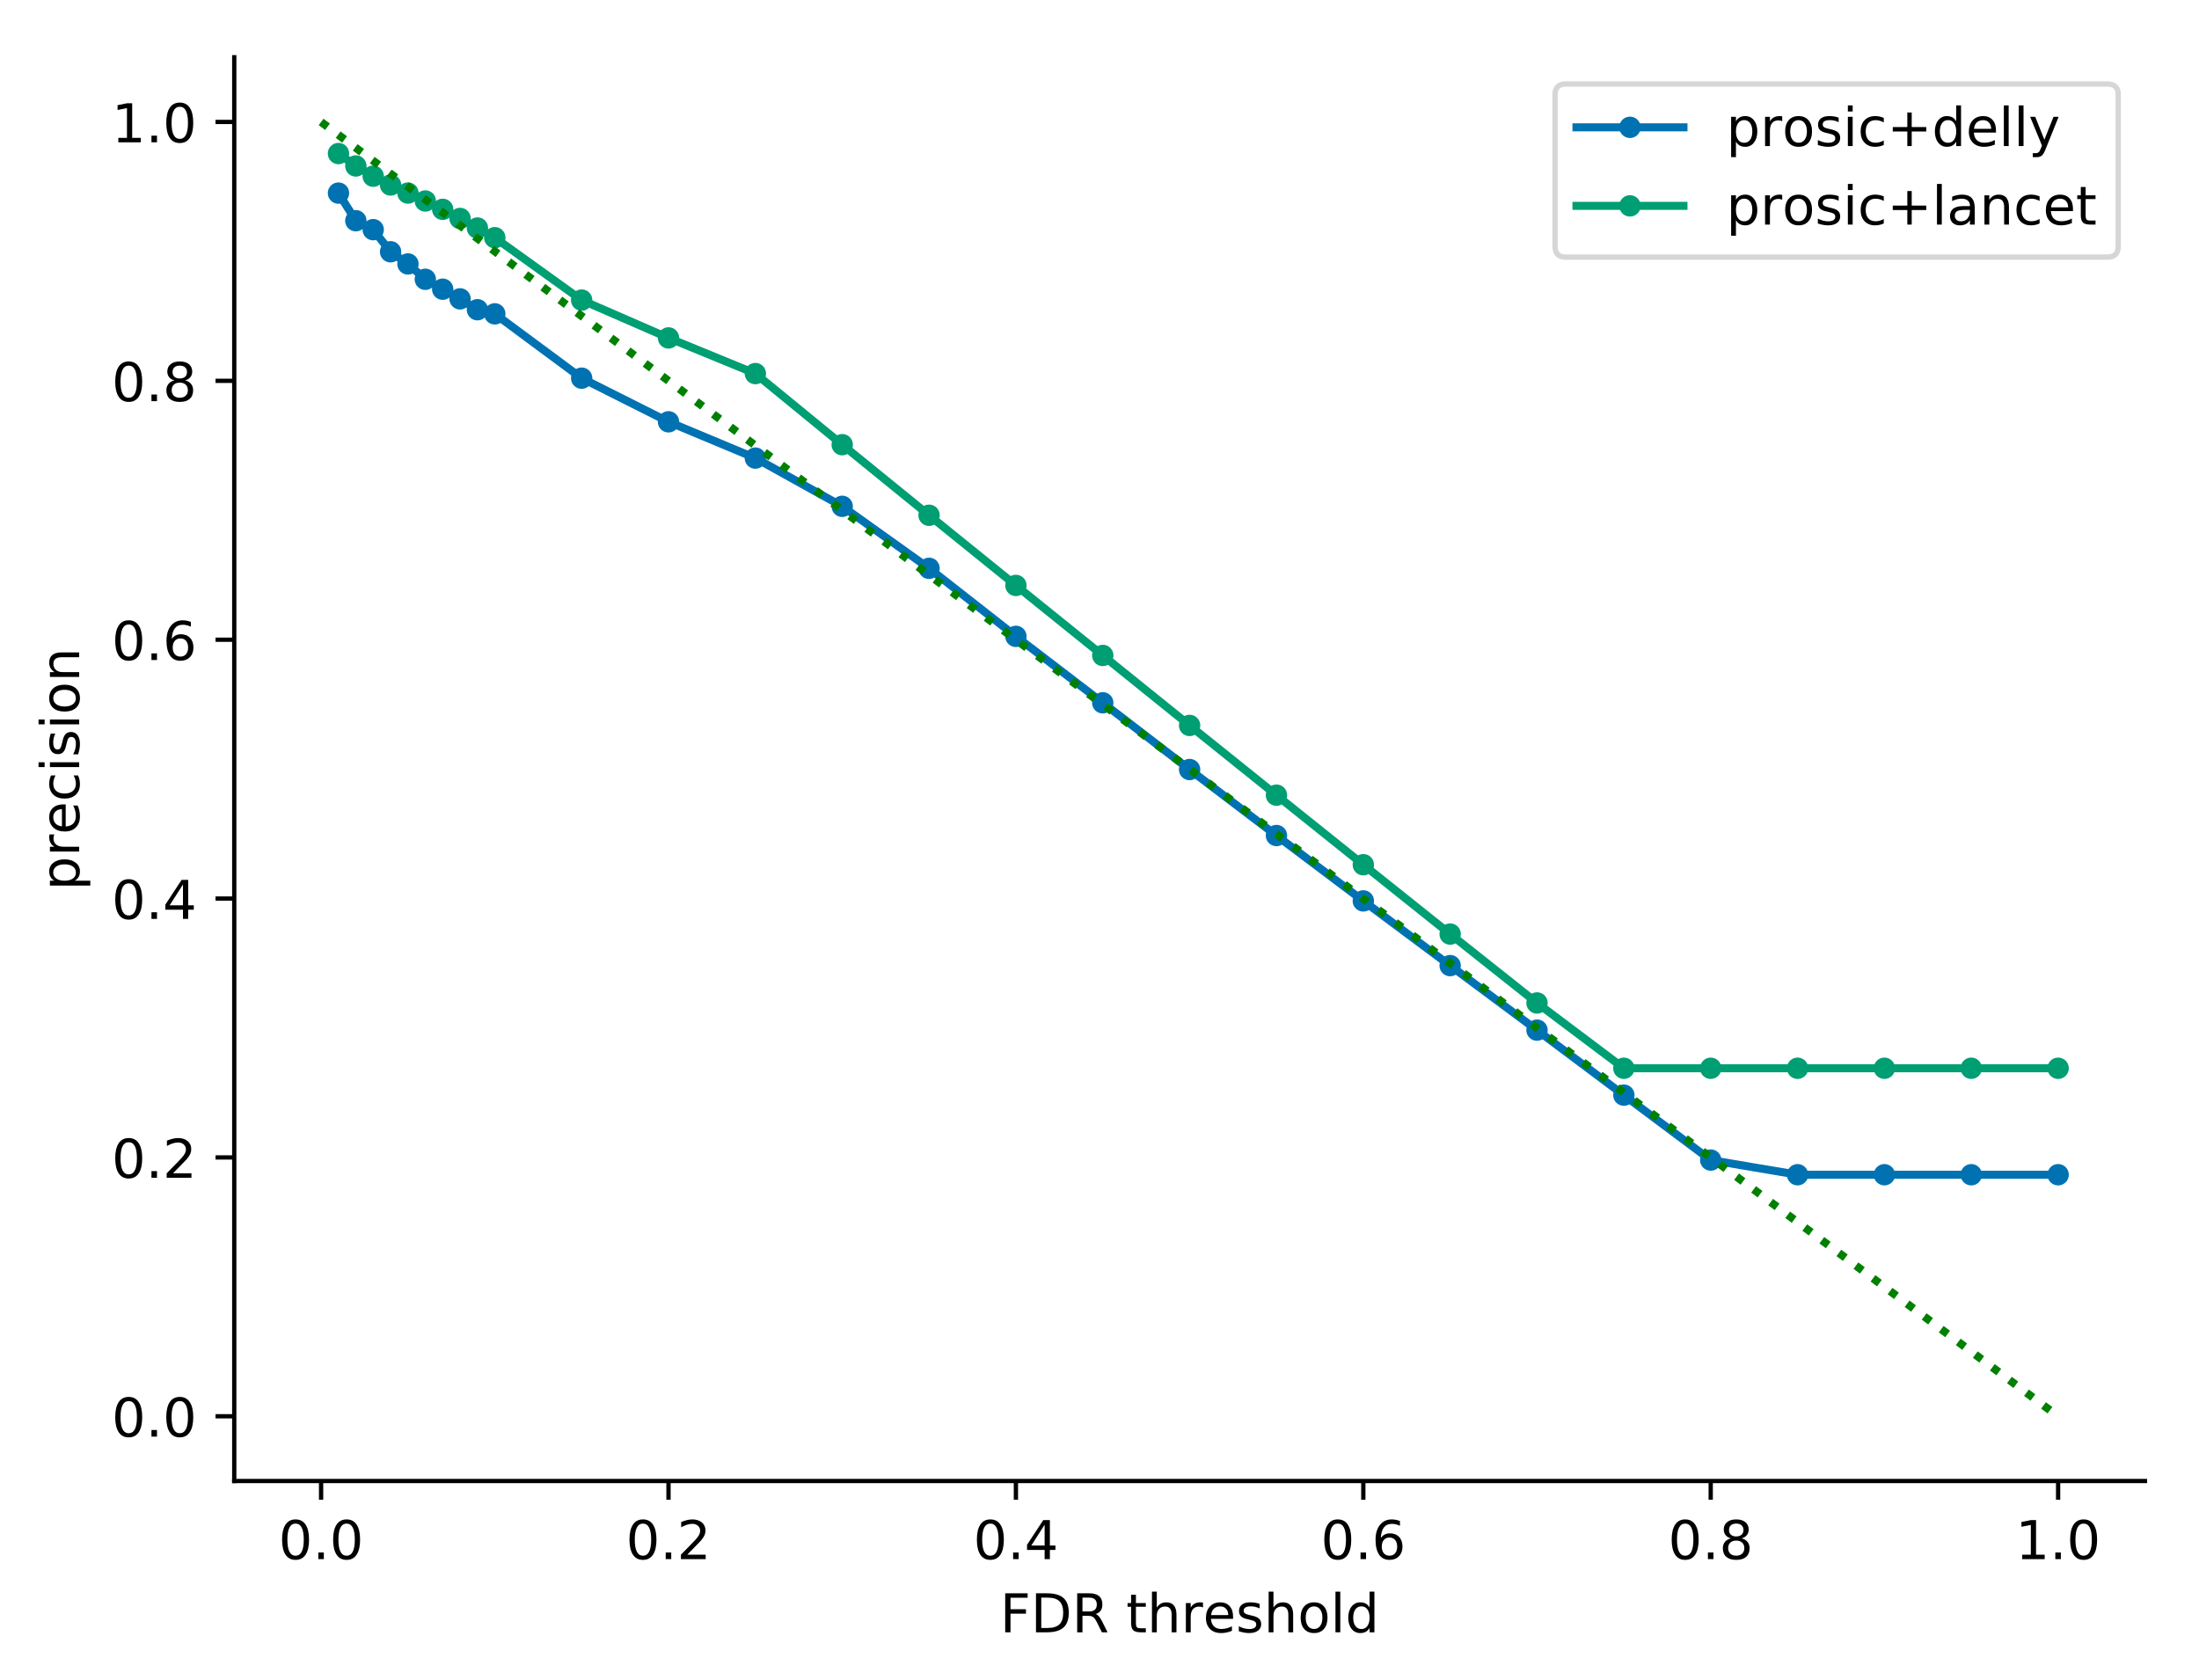
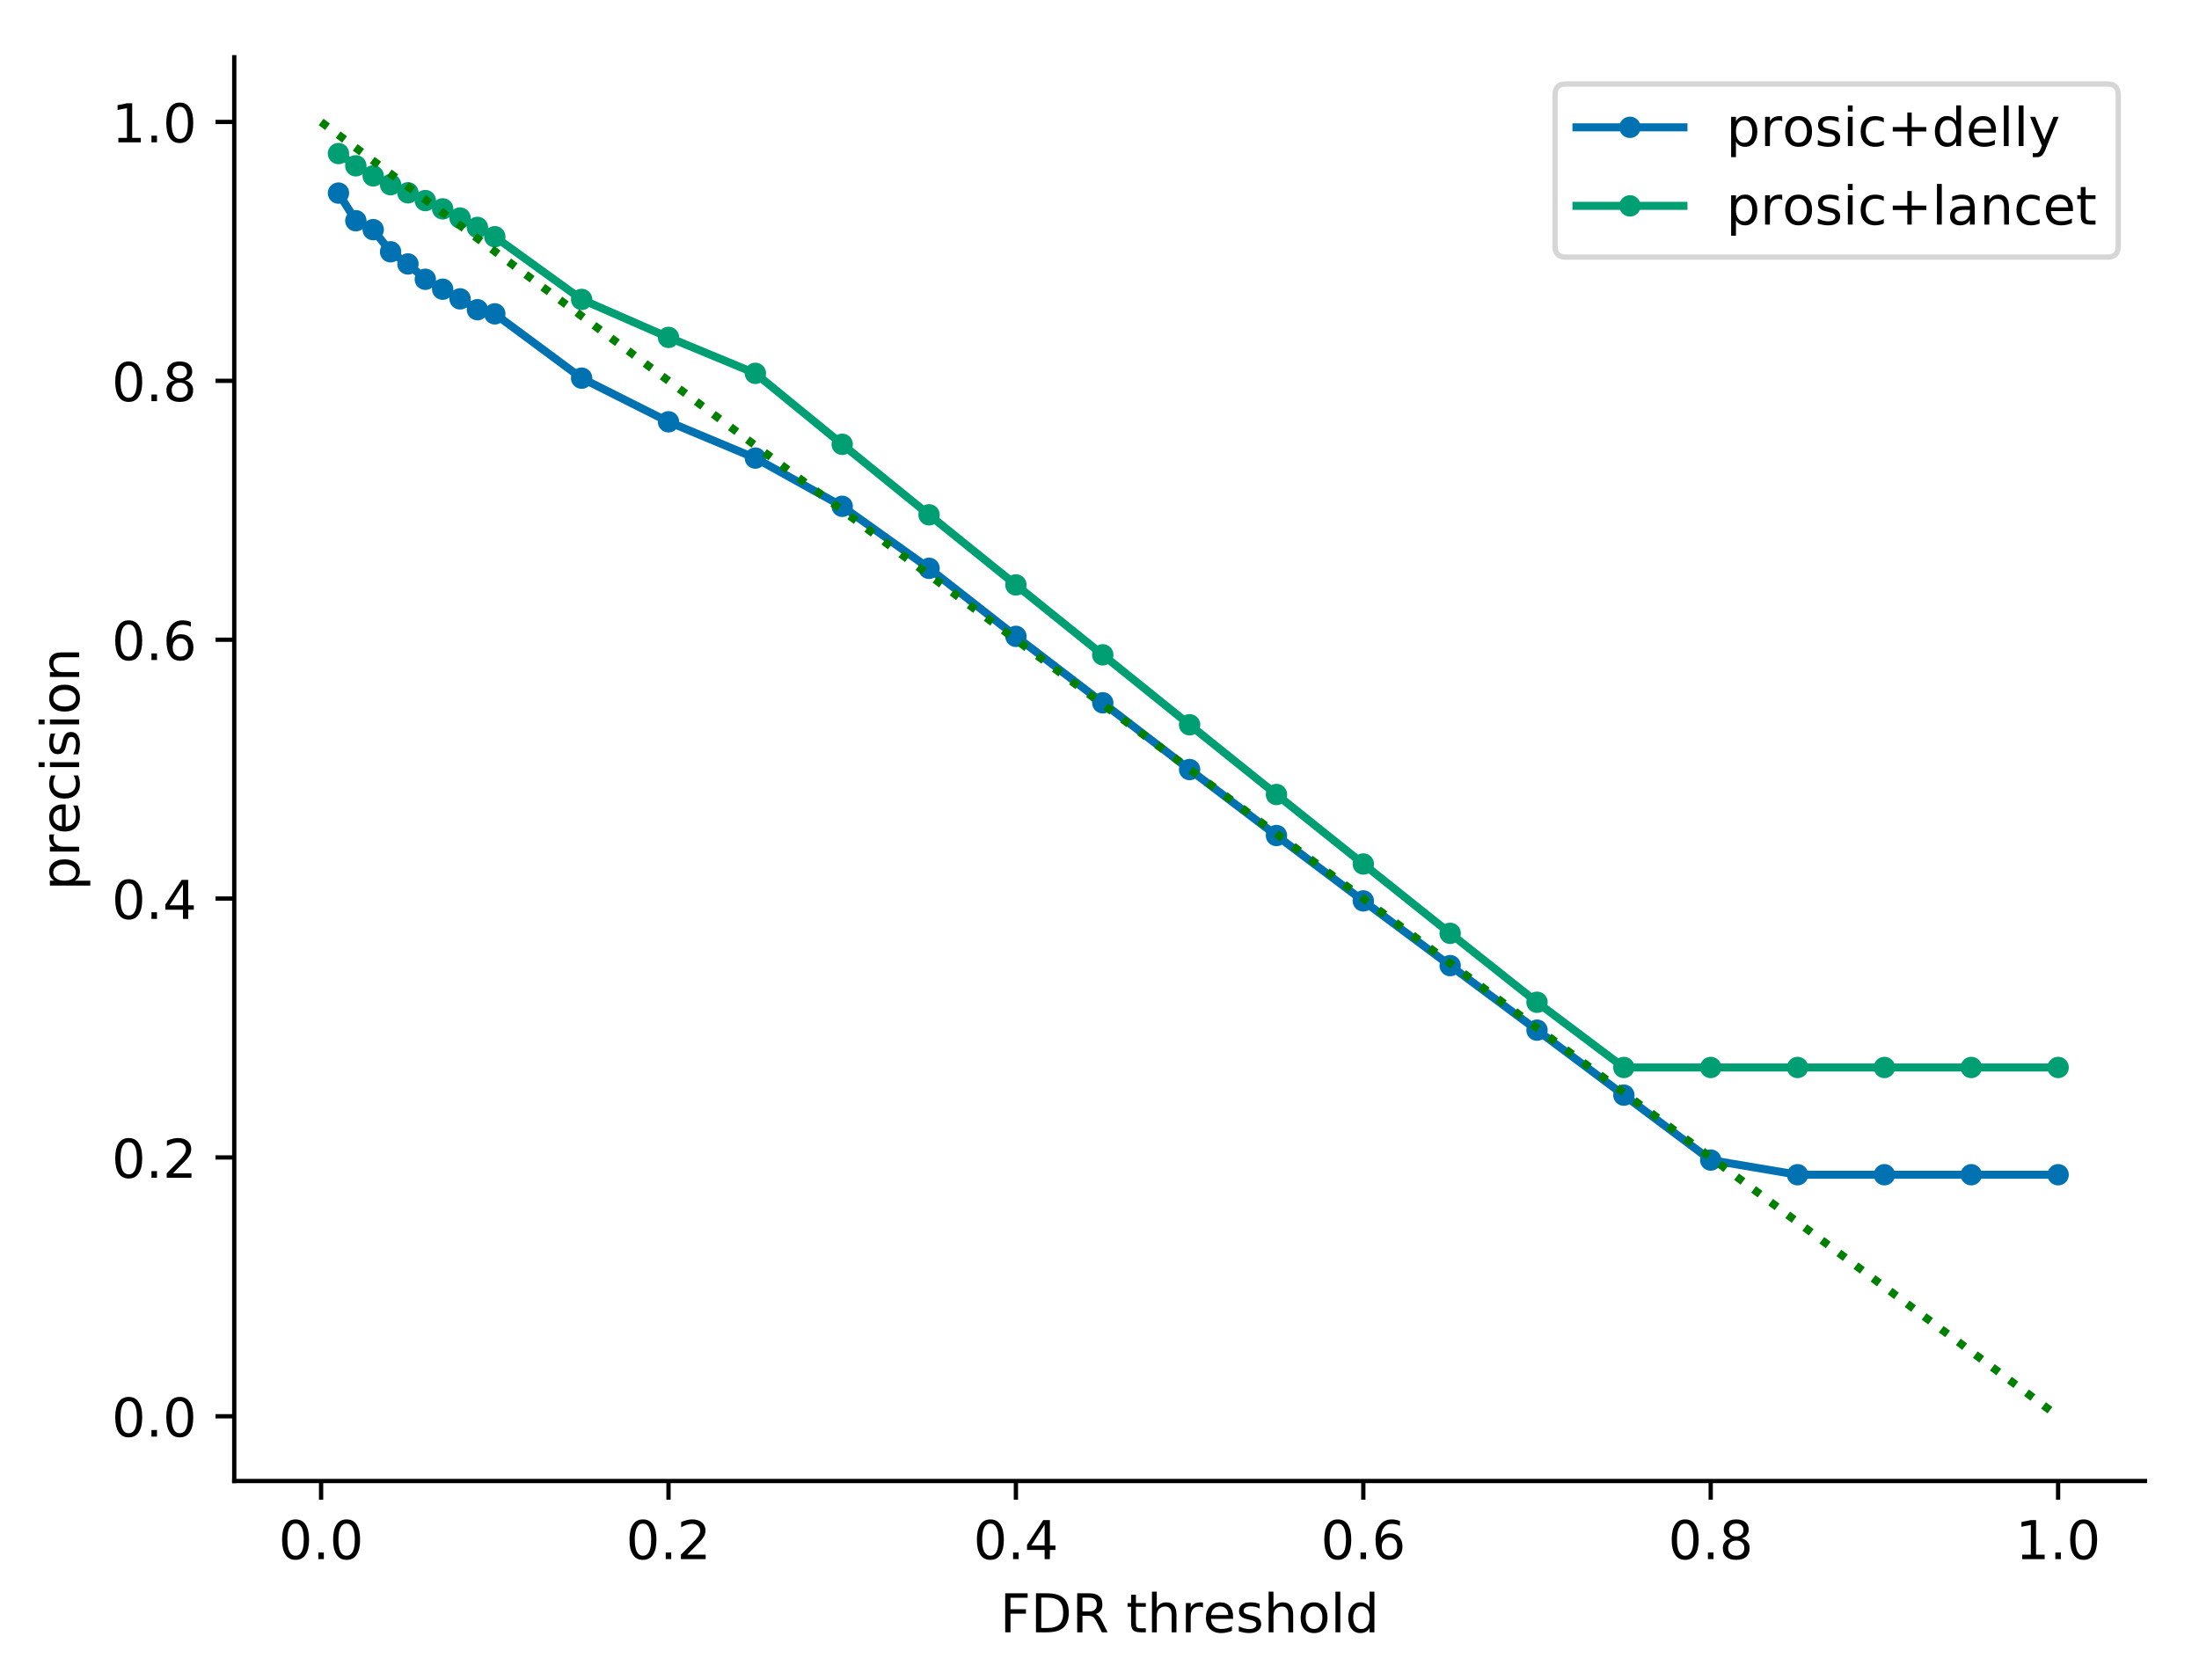
<svg xmlns="http://www.w3.org/2000/svg" xmlns:xlink="http://www.w3.org/1999/xlink" height="314pt" version="1.1" viewBox="0 0 411 314" width="411pt">
  <defs>
    <style type="text/css">
*{stroke-linecap:butt;stroke-linejoin:round;}
  </style>
  </defs>
  <g id="figure_1">
    <g id="patch_1">
      <path d="M 0 314.368  L 411.601 314.368  L 411.601 0  L 0 0  z " style="fill:#ffffff;" />
    </g>
    <g id="axes_1">
      <g id="patch_2">
        <path d="M 43.781 276.812  L 400.901 276.812  L 400.901 10.7  L 43.781 10.7  z " style="fill:#ffffff;" />
      </g>
      <g id="matplotlib.axis_1">
        <g id="xtick_1">
          <g id="line2d_1">
            <defs>
-               <path d="M 0 0  L 0 3.5  " id="m15ee661f2f" style="stroke:#000000;stroke-width:0.8;" />
-             </defs>
-             <g>
-               <use style="stroke:#000000;stroke-width:0.8;" x="60.014" xlink:href="#m15ee661f2f" y="276.812" />
+               <path d="M 0 0  L 0 3.5  " id="m7f281283ee" style="stroke:#000000;stroke-width:0.8;" />
+             </defs>
+             <g>
+               <use style="stroke:#000000;stroke-width:0.8;" x="60.014" xlink:href="#m7f281283ee" y="276.812" />
            </g>
          </g>
          <g id="text_1">
            <defs>
              <path d="M 31.781 66.406  Q 24.172 66.406 20.328 58.906  Q 16.5 51.422 16.5 36.375  Q 16.5 21.391 20.328 13.891  Q 24.172 6.391 31.781 6.391  Q 39.453 6.391 43.281 13.891  Q 47.125 21.391 47.125 36.375  Q 47.125 51.422 43.281 58.906  Q 39.453 66.406 31.781 66.406  z M 31.781 74.219  Q 44.047 74.219 50.516 64.516  Q 56.984 54.828 56.984 36.375  Q 56.984 17.969 50.516 8.266  Q 44.047 -1.422 31.781 -1.422  Q 19.531 -1.422 13.062 8.266  Q 6.594 17.969 6.594 36.375  Q 6.594 54.828 13.062 64.516  Q 19.531 74.219 31.781 74.219  z " id="DejaVuSans-30" />
              <path d="M 10.688 12.406  L 21 12.406  L 21 0  L 10.688 0  z " id="DejaVuSans-2e" />
            </defs>
            <g transform="translate(52.06242 291.4104)scale(0.1 -0.1)">
              <use xlink:href="#DejaVuSans-30" />
              <use x="63.623" xlink:href="#DejaVuSans-2e" />
              <use x="95.41" xlink:href="#DejaVuSans-30" />
            </g>
          </g>
        </g>
        <g id="xtick_2">
          <g id="line2d_2">
            <g>
-               <use style="stroke:#000000;stroke-width:0.8;" x="124.945" xlink:href="#m15ee661f2f" y="276.812" />
+               <use style="stroke:#000000;stroke-width:0.8;" x="124.945" xlink:href="#m7f281283ee" y="276.812" />
            </g>
          </g>
          <g id="text_2">
            <defs>
              <path d="M 19.188 8.297  L 53.609 8.297  L 53.609 0  L 7.328 0  L 7.328 8.297  Q 12.938 14.109 22.625 23.891  Q 32.328 33.688 34.812 36.531  Q 39.547 41.844 41.422 45.531  Q 43.312 49.219 43.312 52.781  Q 43.312 58.594 39.234 62.25  Q 35.156 65.922 28.609 65.922  Q 23.969 65.922 18.812 64.312  Q 13.672 62.703 7.812 59.422  L 7.812 69.391  Q 13.766 71.781 18.938 73  Q 24.125 74.219 28.422 74.219  Q 39.75 74.219 46.484 68.547  Q 53.219 62.891 53.219 53.422  Q 53.219 48.922 51.531 44.891  Q 49.859 40.875 45.406 35.406  Q 44.188 33.984 37.641 27.219  Q 31.109 20.453 19.188 8.297  z " id="DejaVuSans-32" />
            </defs>
            <g transform="translate(116.9933 291.4104)scale(0.1 -0.1)">
              <use xlink:href="#DejaVuSans-30" />
              <use x="63.623" xlink:href="#DejaVuSans-2e" />
              <use x="95.41" xlink:href="#DejaVuSans-32" />
            </g>
          </g>
        </g>
        <g id="xtick_3">
          <g id="line2d_3">
            <g>
-               <use style="stroke:#000000;stroke-width:0.8;" x="189.876" xlink:href="#m15ee661f2f" y="276.812" />
+               <use style="stroke:#000000;stroke-width:0.8;" x="189.876" xlink:href="#m7f281283ee" y="276.812" />
            </g>
          </g>
          <g id="text_3">
            <defs>
              <path d="M 37.797 64.312  L 12.891 25.391  L 37.797 25.391  z M 35.203 72.906  L 47.609 72.906  L 47.609 25.391  L 58.016 25.391  L 58.016 17.188  L 47.609 17.188  L 47.609 0  L 37.797 0  L 37.797 17.188  L 4.891 17.188  L 4.891 26.703  z " id="DejaVuSans-34" />
            </defs>
            <g transform="translate(181.9242 291.4104)scale(0.1 -0.1)">
              <use xlink:href="#DejaVuSans-30" />
              <use x="63.623" xlink:href="#DejaVuSans-2e" />
              <use x="95.41" xlink:href="#DejaVuSans-34" />
            </g>
          </g>
        </g>
        <g id="xtick_4">
          <g id="line2d_4">
            <g>
-               <use style="stroke:#000000;stroke-width:0.8;" x="254.807" xlink:href="#m15ee661f2f" y="276.812" />
+               <use style="stroke:#000000;stroke-width:0.8;" x="254.807" xlink:href="#m7f281283ee" y="276.812" />
            </g>
          </g>
          <g id="text_4">
            <defs>
              <path d="M 33.016 40.375  Q 26.375 40.375 22.484 35.828  Q 18.609 31.297 18.609 23.391  Q 18.609 15.531 22.484 10.953  Q 26.375 6.391 33.016 6.391  Q 39.656 6.391 43.531 10.953  Q 47.406 15.531 47.406 23.391  Q 47.406 31.297 43.531 35.828  Q 39.656 40.375 33.016 40.375  z M 52.594 71.297  L 52.594 62.312  Q 48.875 64.062 45.094 64.984  Q 41.312 65.922 37.594 65.922  Q 27.828 65.922 22.672 59.328  Q 17.531 52.734 16.797 39.406  Q 19.672 43.656 24.016 45.922  Q 28.375 48.188 33.594 48.188  Q 44.578 48.188 50.953 41.516  Q 57.328 34.859 57.328 23.391  Q 57.328 12.156 50.688 5.359  Q 44.047 -1.422 33.016 -1.422  Q 20.359 -1.422 13.672 8.266  Q 6.984 17.969 6.984 36.375  Q 6.984 53.656 15.188 63.938  Q 23.391 74.219 37.203 74.219  Q 40.922 74.219 44.703 73.484  Q 48.484 72.75 52.594 71.297  z " id="DejaVuSans-36" />
            </defs>
            <g transform="translate(246.8551 291.4104)scale(0.1 -0.1)">
              <use xlink:href="#DejaVuSans-30" />
              <use x="63.623" xlink:href="#DejaVuSans-2e" />
              <use x="95.41" xlink:href="#DejaVuSans-36" />
            </g>
          </g>
        </g>
        <g id="xtick_5">
          <g id="line2d_5">
            <g>
-               <use style="stroke:#000000;stroke-width:0.8;" x="319.738" xlink:href="#m15ee661f2f" y="276.812" />
+               <use style="stroke:#000000;stroke-width:0.8;" x="319.738" xlink:href="#m7f281283ee" y="276.812" />
            </g>
          </g>
          <g id="text_5">
            <defs>
              <path d="M 31.781 34.625  Q 24.75 34.625 20.719 30.859  Q 16.703 27.094 16.703 20.516  Q 16.703 13.922 20.719 10.156  Q 24.75 6.391 31.781 6.391  Q 38.812 6.391 42.859 10.172  Q 46.922 13.969 46.922 20.516  Q 46.922 27.094 42.891 30.859  Q 38.875 34.625 31.781 34.625  z M 21.922 38.812  Q 15.578 40.375 12.031 44.719  Q 8.5 49.078 8.5 55.328  Q 8.5 64.062 14.719 69.141  Q 20.953 74.219 31.781 74.219  Q 42.672 74.219 48.875 69.141  Q 55.078 64.062 55.078 55.328  Q 55.078 49.078 51.531 44.719  Q 48 40.375 41.703 38.812  Q 48.828 37.156 52.797 32.312  Q 56.781 27.484 56.781 20.516  Q 56.781 9.906 50.312 4.234  Q 43.844 -1.422 31.781 -1.422  Q 19.734 -1.422 13.25 4.234  Q 6.781 9.906 6.781 20.516  Q 6.781 27.484 10.781 32.312  Q 14.797 37.156 21.922 38.812  z M 18.312 54.391  Q 18.312 48.734 21.844 45.562  Q 25.391 42.391 31.781 42.391  Q 38.141 42.391 41.719 45.562  Q 45.312 48.734 45.312 54.391  Q 45.312 60.062 41.719 63.234  Q 38.141 66.406 31.781 66.406  Q 25.391 66.406 21.844 63.234  Q 18.312 60.062 18.312 54.391  z " id="DejaVuSans-38" />
            </defs>
            <g transform="translate(311.7861 291.4104)scale(0.1 -0.1)">
              <use xlink:href="#DejaVuSans-30" />
              <use x="63.623" xlink:href="#DejaVuSans-2e" />
              <use x="95.41" xlink:href="#DejaVuSans-38" />
            </g>
          </g>
        </g>
        <g id="xtick_6">
          <g id="line2d_6">
            <g>
-               <use style="stroke:#000000;stroke-width:0.8;" x="384.669" xlink:href="#m15ee661f2f" y="276.812" />
+               <use style="stroke:#000000;stroke-width:0.8;" x="384.669" xlink:href="#m7f281283ee" y="276.812" />
            </g>
          </g>
          <g id="text_6">
            <defs>
              <path d="M 12.406 8.297  L 28.516 8.297  L 28.516 63.922  L 10.984 60.406  L 10.984 69.391  L 28.422 72.906  L 38.281 72.906  L 38.281 8.297  L 54.391 8.297  L 54.391 0  L 12.406 0  z " id="DejaVuSans-31" />
            </defs>
            <g transform="translate(376.717 291.4104)scale(0.1 -0.1)">
              <use xlink:href="#DejaVuSans-31" />
              <use x="63.623" xlink:href="#DejaVuSans-2e" />
              <use x="95.41" xlink:href="#DejaVuSans-30" />
            </g>
          </g>
        </g>
        <g id="text_7">
          <defs>
            <path d="M 9.812 72.906  L 51.703 72.906  L 51.703 64.594  L 19.672 64.594  L 19.672 43.109  L 48.578 43.109  L 48.578 34.812  L 19.672 34.812  L 19.672 0  L 9.812 0  z " id="DejaVuSans-46" />
            <path d="M 19.672 64.797  L 19.672 8.109  L 31.594 8.109  Q 46.688 8.109 53.688 14.938  Q 60.688 21.781 60.688 36.531  Q 60.688 51.172 53.688 57.984  Q 46.688 64.797 31.594 64.797  z M 9.812 72.906  L 30.078 72.906  Q 51.266 72.906 61.172 64.094  Q 71.094 55.281 71.094 36.531  Q 71.094 17.672 61.125 8.828  Q 51.172 0 30.078 0  L 9.812 0  z " id="DejaVuSans-44" />
            <path d="M 44.391 34.188  Q 47.562 33.109 50.562 29.594  Q 53.562 26.078 56.594 19.922  L 66.609 0  L 56 0  L 46.688 18.703  Q 43.062 26.031 39.672 28.422  Q 36.281 30.812 30.422 30.812  L 19.672 30.812  L 19.672 0  L 9.812 0  L 9.812 72.906  L 32.078 72.906  Q 44.578 72.906 50.734 67.672  Q 56.891 62.453 56.891 51.906  Q 56.891 45.016 53.688 40.469  Q 50.484 35.938 44.391 34.188  z M 19.672 64.797  L 19.672 38.922  L 32.078 38.922  Q 39.203 38.922 42.844 42.219  Q 46.484 45.516 46.484 51.906  Q 46.484 58.297 42.844 61.547  Q 39.203 64.797 32.078 64.797  z " id="DejaVuSans-52" />
            <path id="DejaVuSans-20" />
            <path d="M 18.312 70.219  L 18.312 54.688  L 36.812 54.688  L 36.812 47.703  L 18.312 47.703  L 18.312 18.016  Q 18.312 11.328 20.141 9.422  Q 21.969 7.516 27.594 7.516  L 36.812 7.516  L 36.812 0  L 27.594 0  Q 17.188 0 13.234 3.875  Q 9.281 7.766 9.281 18.016  L 9.281 47.703  L 2.688 47.703  L 2.688 54.688  L 9.281 54.688  L 9.281 70.219  z " id="DejaVuSans-74" />
            <path d="M 54.891 33.016  L 54.891 0  L 45.906 0  L 45.906 32.719  Q 45.906 40.484 42.875 44.328  Q 39.844 48.188 33.797 48.188  Q 26.516 48.188 22.312 43.547  Q 18.109 38.922 18.109 30.906  L 18.109 0  L 9.078 0  L 9.078 75.984  L 18.109 75.984  L 18.109 46.188  Q 21.344 51.125 25.703 53.562  Q 30.078 56 35.797 56  Q 45.219 56 50.047 50.172  Q 54.891 44.344 54.891 33.016  z " id="DejaVuSans-68" />
            <path d="M 41.109 46.297  Q 39.594 47.172 37.812 47.578  Q 36.031 48 33.891 48  Q 26.266 48 22.188 43.047  Q 18.109 38.094 18.109 28.812  L 18.109 0  L 9.078 0  L 9.078 54.688  L 18.109 54.688  L 18.109 46.188  Q 20.953 51.172 25.484 53.578  Q 30.031 56 36.531 56  Q 37.453 56 38.578 55.875  Q 39.703 55.766 41.062 55.516  z " id="DejaVuSans-72" />
            <path d="M 56.203 29.594  L 56.203 25.203  L 14.891 25.203  Q 15.484 15.922 20.484 11.062  Q 25.484 6.203 34.422 6.203  Q 39.594 6.203 44.453 7.469  Q 49.312 8.734 54.109 11.281  L 54.109 2.781  Q 49.266 0.734 44.188 -0.344  Q 39.109 -1.422 33.891 -1.422  Q 20.797 -1.422 13.156 6.188  Q 5.516 13.812 5.516 26.812  Q 5.516 40.234 12.766 48.109  Q 20.016 56 32.328 56  Q 43.359 56 49.781 48.891  Q 56.203 41.797 56.203 29.594  z M 47.219 32.234  Q 47.125 39.594 43.094 43.984  Q 39.062 48.391 32.422 48.391  Q 24.906 48.391 20.391 44.141  Q 15.875 39.891 15.188 32.172  z " id="DejaVuSans-65" />
            <path d="M 44.281 53.078  L 44.281 44.578  Q 40.484 46.531 36.375 47.5  Q 32.281 48.484 27.875 48.484  Q 21.188 48.484 17.844 46.438  Q 14.5 44.391 14.5 40.281  Q 14.5 37.156 16.891 35.375  Q 19.281 33.594 26.516 31.984  L 29.594 31.297  Q 39.156 29.25 43.188 25.516  Q 47.219 21.781 47.219 15.094  Q 47.219 7.469 41.188 3.016  Q 35.156 -1.422 24.609 -1.422  Q 20.219 -1.422 15.453 -0.562  Q 10.688 0.297 5.422 2  L 5.422 11.281  Q 10.406 8.688 15.234 7.391  Q 20.062 6.109 24.812 6.109  Q 31.156 6.109 34.562 8.281  Q 37.984 10.453 37.984 14.406  Q 37.984 18.062 35.516 20.016  Q 33.062 21.969 24.703 23.781  L 21.578 24.516  Q 13.234 26.266 9.516 29.906  Q 5.812 33.547 5.812 39.891  Q 5.812 47.609 11.281 51.797  Q 16.75 56 26.812 56  Q 31.781 56 36.172 55.266  Q 40.578 54.547 44.281 53.078  z " id="DejaVuSans-73" />
            <path d="M 30.609 48.391  Q 23.391 48.391 19.188 42.75  Q 14.984 37.109 14.984 27.297  Q 14.984 17.484 19.156 11.844  Q 23.344 6.203 30.609 6.203  Q 37.797 6.203 41.984 11.859  Q 46.188 17.531 46.188 27.297  Q 46.188 37.016 41.984 42.703  Q 37.797 48.391 30.609 48.391  z M 30.609 56  Q 42.328 56 49.016 48.375  Q 55.719 40.766 55.719 27.297  Q 55.719 13.875 49.016 6.219  Q 42.328 -1.422 30.609 -1.422  Q 18.844 -1.422 12.172 6.219  Q 5.516 13.875 5.516 27.297  Q 5.516 40.766 12.172 48.375  Q 18.844 56 30.609 56  z " id="DejaVuSans-6f" />
            <path d="M 9.422 75.984  L 18.406 75.984  L 18.406 0  L 9.422 0  z " id="DejaVuSans-6c" />
            <path d="M 45.406 46.391  L 45.406 75.984  L 54.391 75.984  L 54.391 0  L 45.406 0  L 45.406 8.203  Q 42.578 3.328 38.25 0.953  Q 33.938 -1.422 27.875 -1.422  Q 17.969 -1.422 11.734 6.484  Q 5.516 14.406 5.516 27.297  Q 5.516 40.188 11.734 48.094  Q 17.969 56 27.875 56  Q 33.938 56 38.25 53.625  Q 42.578 51.266 45.406 46.391  z M 14.797 27.297  Q 14.797 17.391 18.875 11.75  Q 22.953 6.109 30.078 6.109  Q 37.203 6.109 41.297 11.75  Q 45.406 17.391 45.406 27.297  Q 45.406 37.203 41.297 42.844  Q 37.203 48.484 30.078 48.484  Q 22.953 48.484 18.875 42.844  Q 14.797 37.203 14.797 27.297  z " id="DejaVuSans-64" />
          </defs>
          <g transform="translate(186.8967 305.0886)scale(0.1 -0.1)">
            <use xlink:href="#DejaVuSans-46" />
            <use x="57.52" xlink:href="#DejaVuSans-44" />
            <use x="134.521" xlink:href="#DejaVuSans-52" />
            <use x="204.004" xlink:href="#DejaVuSans-20" />
            <use x="235.791" xlink:href="#DejaVuSans-74" />
            <use x="275" xlink:href="#DejaVuSans-68" />
            <use x="338.379" xlink:href="#DejaVuSans-72" />
            <use x="379.461" xlink:href="#DejaVuSans-65" />
            <use x="440.984" xlink:href="#DejaVuSans-73" />
            <use x="493.084" xlink:href="#DejaVuSans-68" />
            <use x="556.463" xlink:href="#DejaVuSans-6f" />
            <use x="617.645" xlink:href="#DejaVuSans-6c" />
            <use x="645.428" xlink:href="#DejaVuSans-64" />
          </g>
        </g>
      </g>
      <g id="matplotlib.axis_2">
        <g id="ytick_1">
          <g id="line2d_7">
            <defs>
-               <path d="M 0 0  L -3.5 0  " id="m684fd0858f" style="stroke:#000000;stroke-width:0.8;" />
-             </defs>
-             <g>
-               <use style="stroke:#000000;stroke-width:0.8;" x="43.781" xlink:href="#m684fd0858f" y="264.716" />
+               <path d="M 0 0  L -3.5 0  " id="m77427c8390" style="stroke:#000000;stroke-width:0.8;" />
+             </defs>
+             <g>
+               <use style="stroke:#000000;stroke-width:0.8;" x="43.781" xlink:href="#m77427c8390" y="264.716" />
            </g>
          </g>
          <g id="text_8">
            <g transform="translate(20.87813 268.5152)scale(0.1 -0.1)">
              <use xlink:href="#DejaVuSans-30" />
              <use x="63.623" xlink:href="#DejaVuSans-2e" />
              <use x="95.41" xlink:href="#DejaVuSans-30" />
            </g>
          </g>
        </g>
        <g id="ytick_2">
          <g id="line2d_8">
            <g>
-               <use style="stroke:#000000;stroke-width:0.8;" x="43.781" xlink:href="#m684fd0858f" y="216.332" />
+               <use style="stroke:#000000;stroke-width:0.8;" x="43.781" xlink:href="#m77427c8390" y="216.332" />
            </g>
          </g>
          <g id="text_9">
            <g transform="translate(20.87813 220.1312)scale(0.1 -0.1)">
              <use xlink:href="#DejaVuSans-30" />
              <use x="63.623" xlink:href="#DejaVuSans-2e" />
              <use x="95.41" xlink:href="#DejaVuSans-32" />
            </g>
          </g>
        </g>
        <g id="ytick_3">
          <g id="line2d_9">
            <g>
-               <use style="stroke:#000000;stroke-width:0.8;" x="43.781" xlink:href="#m684fd0858f" y="167.948" />
+               <use style="stroke:#000000;stroke-width:0.8;" x="43.781" xlink:href="#m77427c8390" y="167.948" />
            </g>
          </g>
          <g id="text_10">
            <g transform="translate(20.87813 171.7472)scale(0.1 -0.1)">
              <use xlink:href="#DejaVuSans-30" />
              <use x="63.623" xlink:href="#DejaVuSans-2e" />
              <use x="95.41" xlink:href="#DejaVuSans-34" />
            </g>
          </g>
        </g>
        <g id="ytick_4">
          <g id="line2d_10">
            <g>
-               <use style="stroke:#000000;stroke-width:0.8;" x="43.781" xlink:href="#m684fd0858f" y="119.564" />
+               <use style="stroke:#000000;stroke-width:0.8;" x="43.781" xlink:href="#m77427c8390" y="119.564" />
            </g>
          </g>
          <g id="text_11">
            <g transform="translate(20.87813 123.3632)scale(0.1 -0.1)">
              <use xlink:href="#DejaVuSans-30" />
              <use x="63.623" xlink:href="#DejaVuSans-2e" />
              <use x="95.41" xlink:href="#DejaVuSans-36" />
            </g>
          </g>
        </g>
        <g id="ytick_5">
          <g id="line2d_11">
            <g>
-               <use style="stroke:#000000;stroke-width:0.8;" x="43.781" xlink:href="#m684fd0858f" y="71.18" />
+               <use style="stroke:#000000;stroke-width:0.8;" x="43.781" xlink:href="#m77427c8390" y="71.18" />
            </g>
          </g>
          <g id="text_12">
            <g transform="translate(20.87813 74.97922)scale(0.1 -0.1)">
              <use xlink:href="#DejaVuSans-30" />
              <use x="63.623" xlink:href="#DejaVuSans-2e" />
              <use x="95.41" xlink:href="#DejaVuSans-38" />
            </g>
          </g>
        </g>
        <g id="ytick_6">
          <g id="line2d_12">
            <g>
-               <use style="stroke:#000000;stroke-width:0.8;" x="43.781" xlink:href="#m684fd0858f" y="22.796" />
+               <use style="stroke:#000000;stroke-width:0.8;" x="43.781" xlink:href="#m77427c8390" y="22.796" />
            </g>
          </g>
          <g id="text_13">
            <g transform="translate(20.87813 26.59522)scale(0.1 -0.1)">
              <use xlink:href="#DejaVuSans-31" />
              <use x="63.623" xlink:href="#DejaVuSans-2e" />
              <use x="95.41" xlink:href="#DejaVuSans-30" />
            </g>
          </g>
        </g>
        <g id="text_14">
          <defs>
            <path d="M 18.109 8.203  L 18.109 -20.797  L 9.078 -20.797  L 9.078 54.688  L 18.109 54.688  L 18.109 46.391  Q 20.953 51.266 25.266 53.625  Q 29.594 56 35.594 56  Q 45.562 56 51.781 48.094  Q 58.016 40.188 58.016 27.297  Q 58.016 14.406 51.781 6.484  Q 45.562 -1.422 35.594 -1.422  Q 29.594 -1.422 25.266 0.953  Q 20.953 3.328 18.109 8.203  z M 48.688 27.297  Q 48.688 37.203 44.609 42.844  Q 40.531 48.484 33.406 48.484  Q 26.266 48.484 22.188 42.844  Q 18.109 37.203 18.109 27.297  Q 18.109 17.391 22.188 11.75  Q 26.266 6.109 33.406 6.109  Q 40.531 6.109 44.609 11.75  Q 48.688 17.391 48.688 27.297  z " id="DejaVuSans-70" />
            <path d="M 48.781 52.594  L 48.781 44.188  Q 44.969 46.297 41.141 47.344  Q 37.312 48.391 33.406 48.391  Q 24.656 48.391 19.812 42.844  Q 14.984 37.312 14.984 27.297  Q 14.984 17.281 19.812 11.734  Q 24.656 6.203 33.406 6.203  Q 37.312 6.203 41.141 7.25  Q 44.969 8.297 48.781 10.406  L 48.781 2.094  Q 45.016 0.344 40.984 -0.531  Q 36.969 -1.422 32.422 -1.422  Q 20.062 -1.422 12.781 6.344  Q 5.516 14.109 5.516 27.297  Q 5.516 40.672 12.859 48.328  Q 20.219 56 33.016 56  Q 37.156 56 41.109 55.141  Q 45.062 54.297 48.781 52.594  z " id="DejaVuSans-63" />
            <path d="M 9.422 54.688  L 18.406 54.688  L 18.406 0  L 9.422 0  z M 9.422 75.984  L 18.406 75.984  L 18.406 64.594  L 9.422 64.594  z " id="DejaVuSans-69" />
            <path d="M 54.891 33.016  L 54.891 0  L 45.906 0  L 45.906 32.719  Q 45.906 40.484 42.875 44.328  Q 39.844 48.188 33.797 48.188  Q 26.516 48.188 22.312 43.547  Q 18.109 38.922 18.109 30.906  L 18.109 0  L 9.078 0  L 9.078 54.688  L 18.109 54.688  L 18.109 46.188  Q 21.344 51.125 25.703 53.562  Q 30.078 56 35.797 56  Q 45.219 56 50.047 50.172  Q 54.891 44.344 54.891 33.016  z " id="DejaVuSans-6e" />
          </defs>
          <g transform="translate(14.79844 166.4208)rotate(-90)scale(0.1 -0.1)">
            <use xlink:href="#DejaVuSans-70" />
            <use x="63.477" xlink:href="#DejaVuSans-72" />
            <use x="104.559" xlink:href="#DejaVuSans-65" />
            <use x="166.082" xlink:href="#DejaVuSans-63" />
            <use x="221.062" xlink:href="#DejaVuSans-69" />
            <use x="248.846" xlink:href="#DejaVuSans-73" />
            <use x="300.945" xlink:href="#DejaVuSans-69" />
            <use x="328.729" xlink:href="#DejaVuSans-6f" />
            <use x="389.91" xlink:href="#DejaVuSans-6e" />
          </g>
        </g>
      </g>
      <g id="line2d_13">
-         <path clip-path="url(#p4a861ce8b0)" d="M 63.261 36.093  L 66.507 41.254  L 69.754 42.925  L 73 47.059  L 76.247 49.331  L 79.493 52.201  L 82.74 54.053  L 85.986 55.857  L 89.233 57.888  L 92.479 58.659  L 108.712 70.682  L 124.945 78.838  L 141.178 85.62  L 157.41 94.636  L 173.643 106.224  L 189.876 118.941  L 206.109 131.358  L 222.341 143.832  L 238.574 156.166  L 254.807 168.384  L 271.039 180.478  L 287.272 192.539  L 303.505 204.688  L 319.738 216.825  L 335.97 219.565  L 352.203 219.565  L 368.436 219.565  L 384.669 219.565  " style="fill:none;stroke:#0072b2;stroke-linecap:square;stroke-width:1.5;" />
+         <path clip-path="url(#pa90a3870bd)" d="M 63.261 36.093  L 66.507 41.254  L 69.754 42.925  L 73 47.059  L 76.247 49.331  L 79.493 52.201  L 82.74 54.053  L 85.986 55.857  L 89.233 57.888  L 92.479 58.659  L 108.712 70.682  L 124.945 78.838  L 141.178 85.62  L 157.41 94.636  L 173.643 106.224  L 189.876 118.941  L 206.109 131.358  L 222.341 143.832  L 238.574 156.166  L 254.807 168.384  L 271.039 180.478  L 287.272 192.539  L 303.505 204.688  L 319.738 216.825  L 335.97 219.565  L 352.203 219.565  L 368.436 219.565  L 384.669 219.565  " style="fill:none;stroke:#0072b2;stroke-linecap:square;stroke-width:1.5;" />
        <defs>
-           <path d="M 0 1.5  C 0.398 1.5 0.779 1.342 1.061 1.061  C 1.342 0.779 1.5 0.398 1.5 0  C 1.5 -0.398 1.342 -0.779 1.061 -1.061  C 0.779 -1.342 0.398 -1.5 0 -1.5  C -0.398 -1.5 -0.779 -1.342 -1.061 -1.061  C -1.342 -0.779 -1.5 -0.398 -1.5 0  C -1.5 0.398 -1.342 0.779 -1.061 1.061  C -0.779 1.342 -0.398 1.5 0 1.5  z " id="mee32b745f8" style="stroke:#0072b2;" />
+           <path d="M 0 1.5  C 0.398 1.5 0.779 1.342 1.061 1.061  C 1.342 0.779 1.5 0.398 1.5 0  C 1.5 -0.398 1.342 -0.779 1.061 -1.061  C 0.779 -1.342 0.398 -1.5 0 -1.5  C -0.398 -1.5 -0.779 -1.342 -1.061 -1.061  C -1.342 -0.779 -1.5 -0.398 -1.5 0  C -1.5 0.398 -1.342 0.779 -1.061 1.061  C -0.779 1.342 -0.398 1.5 0 1.5  z " id="m62137a38df" style="stroke:#0072b2;" />
        </defs>
-         <g clip-path="url(#p4a861ce8b0)">
-           <use style="fill:#0072b2;stroke:#0072b2;" x="63.261" xlink:href="#mee32b745f8" y="36.093" />
-           <use style="fill:#0072b2;stroke:#0072b2;" x="66.507" xlink:href="#mee32b745f8" y="41.254" />
-           <use style="fill:#0072b2;stroke:#0072b2;" x="69.754" xlink:href="#mee32b745f8" y="42.925" />
-           <use style="fill:#0072b2;stroke:#0072b2;" x="73" xlink:href="#mee32b745f8" y="47.059" />
-           <use style="fill:#0072b2;stroke:#0072b2;" x="76.247" xlink:href="#mee32b745f8" y="49.331" />
-           <use style="fill:#0072b2;stroke:#0072b2;" x="79.493" xlink:href="#mee32b745f8" y="52.201" />
-           <use style="fill:#0072b2;stroke:#0072b2;" x="82.74" xlink:href="#mee32b745f8" y="54.053" />
-           <use style="fill:#0072b2;stroke:#0072b2;" x="85.986" xlink:href="#mee32b745f8" y="55.857" />
-           <use style="fill:#0072b2;stroke:#0072b2;" x="89.233" xlink:href="#mee32b745f8" y="57.888" />
-           <use style="fill:#0072b2;stroke:#0072b2;" x="92.479" xlink:href="#mee32b745f8" y="58.659" />
-           <use style="fill:#0072b2;stroke:#0072b2;" x="108.712" xlink:href="#mee32b745f8" y="70.682" />
-           <use style="fill:#0072b2;stroke:#0072b2;" x="124.945" xlink:href="#mee32b745f8" y="78.838" />
-           <use style="fill:#0072b2;stroke:#0072b2;" x="141.178" xlink:href="#mee32b745f8" y="85.62" />
-           <use style="fill:#0072b2;stroke:#0072b2;" x="157.41" xlink:href="#mee32b745f8" y="94.636" />
-           <use style="fill:#0072b2;stroke:#0072b2;" x="173.643" xlink:href="#mee32b745f8" y="106.224" />
-           <use style="fill:#0072b2;stroke:#0072b2;" x="189.876" xlink:href="#mee32b745f8" y="118.941" />
-           <use style="fill:#0072b2;stroke:#0072b2;" x="206.109" xlink:href="#mee32b745f8" y="131.358" />
-           <use style="fill:#0072b2;stroke:#0072b2;" x="222.341" xlink:href="#mee32b745f8" y="143.832" />
-           <use style="fill:#0072b2;stroke:#0072b2;" x="238.574" xlink:href="#mee32b745f8" y="156.166" />
-           <use style="fill:#0072b2;stroke:#0072b2;" x="254.807" xlink:href="#mee32b745f8" y="168.384" />
-           <use style="fill:#0072b2;stroke:#0072b2;" x="271.039" xlink:href="#mee32b745f8" y="180.478" />
-           <use style="fill:#0072b2;stroke:#0072b2;" x="287.272" xlink:href="#mee32b745f8" y="192.539" />
-           <use style="fill:#0072b2;stroke:#0072b2;" x="303.505" xlink:href="#mee32b745f8" y="204.688" />
-           <use style="fill:#0072b2;stroke:#0072b2;" x="319.738" xlink:href="#mee32b745f8" y="216.825" />
-           <use style="fill:#0072b2;stroke:#0072b2;" x="335.97" xlink:href="#mee32b745f8" y="219.565" />
-           <use style="fill:#0072b2;stroke:#0072b2;" x="352.203" xlink:href="#mee32b745f8" y="219.565" />
-           <use style="fill:#0072b2;stroke:#0072b2;" x="368.436" xlink:href="#mee32b745f8" y="219.565" />
-           <use style="fill:#0072b2;stroke:#0072b2;" x="384.669" xlink:href="#mee32b745f8" y="219.565" />
+         <g clip-path="url(#pa90a3870bd)">
+           <use style="fill:#0072b2;stroke:#0072b2;" x="63.261" xlink:href="#m62137a38df" y="36.093" />
+           <use style="fill:#0072b2;stroke:#0072b2;" x="66.507" xlink:href="#m62137a38df" y="41.254" />
+           <use style="fill:#0072b2;stroke:#0072b2;" x="69.754" xlink:href="#m62137a38df" y="42.925" />
+           <use style="fill:#0072b2;stroke:#0072b2;" x="73" xlink:href="#m62137a38df" y="47.059" />
+           <use style="fill:#0072b2;stroke:#0072b2;" x="76.247" xlink:href="#m62137a38df" y="49.331" />
+           <use style="fill:#0072b2;stroke:#0072b2;" x="79.493" xlink:href="#m62137a38df" y="52.201" />
+           <use style="fill:#0072b2;stroke:#0072b2;" x="82.74" xlink:href="#m62137a38df" y="54.053" />
+           <use style="fill:#0072b2;stroke:#0072b2;" x="85.986" xlink:href="#m62137a38df" y="55.857" />
+           <use style="fill:#0072b2;stroke:#0072b2;" x="89.233" xlink:href="#m62137a38df" y="57.888" />
+           <use style="fill:#0072b2;stroke:#0072b2;" x="92.479" xlink:href="#m62137a38df" y="58.659" />
+           <use style="fill:#0072b2;stroke:#0072b2;" x="108.712" xlink:href="#m62137a38df" y="70.682" />
+           <use style="fill:#0072b2;stroke:#0072b2;" x="124.945" xlink:href="#m62137a38df" y="78.838" />
+           <use style="fill:#0072b2;stroke:#0072b2;" x="141.178" xlink:href="#m62137a38df" y="85.62" />
+           <use style="fill:#0072b2;stroke:#0072b2;" x="157.41" xlink:href="#m62137a38df" y="94.636" />
+           <use style="fill:#0072b2;stroke:#0072b2;" x="173.643" xlink:href="#m62137a38df" y="106.224" />
+           <use style="fill:#0072b2;stroke:#0072b2;" x="189.876" xlink:href="#m62137a38df" y="118.941" />
+           <use style="fill:#0072b2;stroke:#0072b2;" x="206.109" xlink:href="#m62137a38df" y="131.358" />
+           <use style="fill:#0072b2;stroke:#0072b2;" x="222.341" xlink:href="#m62137a38df" y="143.832" />
+           <use style="fill:#0072b2;stroke:#0072b2;" x="238.574" xlink:href="#m62137a38df" y="156.166" />
+           <use style="fill:#0072b2;stroke:#0072b2;" x="254.807" xlink:href="#m62137a38df" y="168.384" />
+           <use style="fill:#0072b2;stroke:#0072b2;" x="271.039" xlink:href="#m62137a38df" y="180.478" />
+           <use style="fill:#0072b2;stroke:#0072b2;" x="287.272" xlink:href="#m62137a38df" y="192.539" />
+           <use style="fill:#0072b2;stroke:#0072b2;" x="303.505" xlink:href="#m62137a38df" y="204.688" />
+           <use style="fill:#0072b2;stroke:#0072b2;" x="319.738" xlink:href="#m62137a38df" y="216.825" />
+           <use style="fill:#0072b2;stroke:#0072b2;" x="335.97" xlink:href="#m62137a38df" y="219.565" />
+           <use style="fill:#0072b2;stroke:#0072b2;" x="352.203" xlink:href="#m62137a38df" y="219.565" />
+           <use style="fill:#0072b2;stroke:#0072b2;" x="368.436" xlink:href="#m62137a38df" y="219.565" />
+           <use style="fill:#0072b2;stroke:#0072b2;" x="384.669" xlink:href="#m62137a38df" y="219.565" />
        </g>
      </g>
      <g id="line2d_14">
-         <path clip-path="url(#p4a861ce8b0)" d="M 63.261 28.699  L 66.507 31.018  L 69.754 32.931  L 73 34.579  L 76.247 36.086  L 79.493 37.565  L 82.74 39.129  L 85.986 40.832  L 89.233 42.624  L 92.479 44.425  L 108.712 56.09  L 124.945 63.161  L 141.178 69.825  L 157.41 83.113  L 173.643 96.306  L 189.876 109.423  L 206.109 122.507  L 222.341 135.59  L 238.574 148.624  L 254.807 161.624  L 271.039 174.583  L 287.272 187.461  L 303.505 199.666  L 319.738 199.666  L 335.97 199.666  L 352.203 199.666  L 368.436 199.666  L 384.669 199.666  " style="fill:none;stroke:#009e73;stroke-linecap:square;stroke-width:1.5;" />
+         <path clip-path="url(#pa90a3870bd)" d="M 63.261 28.702  L 66.507 30.991  L 69.754 32.876  L 73 34.52  L 76.247 36.037  L 79.493 37.491  L 82.74 39.037  L 85.986 40.75  L 89.233 42.504  L 92.479 44.244  L 108.712 55.967  L 124.945 63.061  L 141.178 69.78  L 157.41 83.047  L 173.643 96.222  L 189.876 109.324  L 206.109 122.393  L 222.341 135.466  L 238.574 148.499  L 254.807 161.487  L 271.039 174.448  L 287.272 187.327  L 303.505 199.52  L 319.738 199.52  L 335.97 199.52  L 352.203 199.52  L 368.436 199.52  L 384.669 199.52  " style="fill:none;stroke:#009e73;stroke-linecap:square;stroke-width:1.5;" />
        <defs>
-           <path d="M 0 1.5  C 0.398 1.5 0.779 1.342 1.061 1.061  C 1.342 0.779 1.5 0.398 1.5 0  C 1.5 -0.398 1.342 -0.779 1.061 -1.061  C 0.779 -1.342 0.398 -1.5 0 -1.5  C -0.398 -1.5 -0.779 -1.342 -1.061 -1.061  C -1.342 -0.779 -1.5 -0.398 -1.5 0  C -1.5 0.398 -1.342 0.779 -1.061 1.061  C -0.779 1.342 -0.398 1.5 0 1.5  z " id="m6f154f88f1" style="stroke:#009e73;" />
+           <path d="M 0 1.5  C 0.398 1.5 0.779 1.342 1.061 1.061  C 1.342 0.779 1.5 0.398 1.5 0  C 1.5 -0.398 1.342 -0.779 1.061 -1.061  C 0.779 -1.342 0.398 -1.5 0 -1.5  C -0.398 -1.5 -0.779 -1.342 -1.061 -1.061  C -1.342 -0.779 -1.5 -0.398 -1.5 0  C -1.5 0.398 -1.342 0.779 -1.061 1.061  C -0.779 1.342 -0.398 1.5 0 1.5  z " id="m5292cc60d7" style="stroke:#009e73;" />
        </defs>
-         <g clip-path="url(#p4a861ce8b0)">
-           <use style="fill:#009e73;stroke:#009e73;" x="63.261" xlink:href="#m6f154f88f1" y="28.699" />
-           <use style="fill:#009e73;stroke:#009e73;" x="66.507" xlink:href="#m6f154f88f1" y="31.018" />
-           <use style="fill:#009e73;stroke:#009e73;" x="69.754" xlink:href="#m6f154f88f1" y="32.931" />
-           <use style="fill:#009e73;stroke:#009e73;" x="73" xlink:href="#m6f154f88f1" y="34.579" />
-           <use style="fill:#009e73;stroke:#009e73;" x="76.247" xlink:href="#m6f154f88f1" y="36.086" />
-           <use style="fill:#009e73;stroke:#009e73;" x="79.493" xlink:href="#m6f154f88f1" y="37.565" />
-           <use style="fill:#009e73;stroke:#009e73;" x="82.74" xlink:href="#m6f154f88f1" y="39.129" />
-           <use style="fill:#009e73;stroke:#009e73;" x="85.986" xlink:href="#m6f154f88f1" y="40.832" />
-           <use style="fill:#009e73;stroke:#009e73;" x="89.233" xlink:href="#m6f154f88f1" y="42.624" />
-           <use style="fill:#009e73;stroke:#009e73;" x="92.479" xlink:href="#m6f154f88f1" y="44.425" />
-           <use style="fill:#009e73;stroke:#009e73;" x="108.712" xlink:href="#m6f154f88f1" y="56.09" />
-           <use style="fill:#009e73;stroke:#009e73;" x="124.945" xlink:href="#m6f154f88f1" y="63.161" />
-           <use style="fill:#009e73;stroke:#009e73;" x="141.178" xlink:href="#m6f154f88f1" y="69.825" />
-           <use style="fill:#009e73;stroke:#009e73;" x="157.41" xlink:href="#m6f154f88f1" y="83.113" />
-           <use style="fill:#009e73;stroke:#009e73;" x="173.643" xlink:href="#m6f154f88f1" y="96.306" />
-           <use style="fill:#009e73;stroke:#009e73;" x="189.876" xlink:href="#m6f154f88f1" y="109.423" />
-           <use style="fill:#009e73;stroke:#009e73;" x="206.109" xlink:href="#m6f154f88f1" y="122.507" />
-           <use style="fill:#009e73;stroke:#009e73;" x="222.341" xlink:href="#m6f154f88f1" y="135.59" />
-           <use style="fill:#009e73;stroke:#009e73;" x="238.574" xlink:href="#m6f154f88f1" y="148.624" />
-           <use style="fill:#009e73;stroke:#009e73;" x="254.807" xlink:href="#m6f154f88f1" y="161.624" />
-           <use style="fill:#009e73;stroke:#009e73;" x="271.039" xlink:href="#m6f154f88f1" y="174.583" />
-           <use style="fill:#009e73;stroke:#009e73;" x="287.272" xlink:href="#m6f154f88f1" y="187.461" />
-           <use style="fill:#009e73;stroke:#009e73;" x="303.505" xlink:href="#m6f154f88f1" y="199.666" />
-           <use style="fill:#009e73;stroke:#009e73;" x="319.738" xlink:href="#m6f154f88f1" y="199.666" />
-           <use style="fill:#009e73;stroke:#009e73;" x="335.97" xlink:href="#m6f154f88f1" y="199.666" />
-           <use style="fill:#009e73;stroke:#009e73;" x="352.203" xlink:href="#m6f154f88f1" y="199.666" />
-           <use style="fill:#009e73;stroke:#009e73;" x="368.436" xlink:href="#m6f154f88f1" y="199.666" />
-           <use style="fill:#009e73;stroke:#009e73;" x="384.669" xlink:href="#m6f154f88f1" y="199.666" />
+         <g clip-path="url(#pa90a3870bd)">
+           <use style="fill:#009e73;stroke:#009e73;" x="63.261" xlink:href="#m5292cc60d7" y="28.702" />
+           <use style="fill:#009e73;stroke:#009e73;" x="66.507" xlink:href="#m5292cc60d7" y="30.991" />
+           <use style="fill:#009e73;stroke:#009e73;" x="69.754" xlink:href="#m5292cc60d7" y="32.876" />
+           <use style="fill:#009e73;stroke:#009e73;" x="73" xlink:href="#m5292cc60d7" y="34.52" />
+           <use style="fill:#009e73;stroke:#009e73;" x="76.247" xlink:href="#m5292cc60d7" y="36.037" />
+           <use style="fill:#009e73;stroke:#009e73;" x="79.493" xlink:href="#m5292cc60d7" y="37.491" />
+           <use style="fill:#009e73;stroke:#009e73;" x="82.74" xlink:href="#m5292cc60d7" y="39.037" />
+           <use style="fill:#009e73;stroke:#009e73;" x="85.986" xlink:href="#m5292cc60d7" y="40.75" />
+           <use style="fill:#009e73;stroke:#009e73;" x="89.233" xlink:href="#m5292cc60d7" y="42.504" />
+           <use style="fill:#009e73;stroke:#009e73;" x="92.479" xlink:href="#m5292cc60d7" y="44.244" />
+           <use style="fill:#009e73;stroke:#009e73;" x="108.712" xlink:href="#m5292cc60d7" y="55.967" />
+           <use style="fill:#009e73;stroke:#009e73;" x="124.945" xlink:href="#m5292cc60d7" y="63.061" />
+           <use style="fill:#009e73;stroke:#009e73;" x="141.178" xlink:href="#m5292cc60d7" y="69.78" />
+           <use style="fill:#009e73;stroke:#009e73;" x="157.41" xlink:href="#m5292cc60d7" y="83.047" />
+           <use style="fill:#009e73;stroke:#009e73;" x="173.643" xlink:href="#m5292cc60d7" y="96.222" />
+           <use style="fill:#009e73;stroke:#009e73;" x="189.876" xlink:href="#m5292cc60d7" y="109.324" />
+           <use style="fill:#009e73;stroke:#009e73;" x="206.109" xlink:href="#m5292cc60d7" y="122.393" />
+           <use style="fill:#009e73;stroke:#009e73;" x="222.341" xlink:href="#m5292cc60d7" y="135.466" />
+           <use style="fill:#009e73;stroke:#009e73;" x="238.574" xlink:href="#m5292cc60d7" y="148.499" />
+           <use style="fill:#009e73;stroke:#009e73;" x="254.807" xlink:href="#m5292cc60d7" y="161.487" />
+           <use style="fill:#009e73;stroke:#009e73;" x="271.039" xlink:href="#m5292cc60d7" y="174.448" />
+           <use style="fill:#009e73;stroke:#009e73;" x="287.272" xlink:href="#m5292cc60d7" y="187.327" />
+           <use style="fill:#009e73;stroke:#009e73;" x="303.505" xlink:href="#m5292cc60d7" y="199.52" />
+           <use style="fill:#009e73;stroke:#009e73;" x="319.738" xlink:href="#m5292cc60d7" y="199.52" />
+           <use style="fill:#009e73;stroke:#009e73;" x="335.97" xlink:href="#m5292cc60d7" y="199.52" />
+           <use style="fill:#009e73;stroke:#009e73;" x="352.203" xlink:href="#m5292cc60d7" y="199.52" />
+           <use style="fill:#009e73;stroke:#009e73;" x="368.436" xlink:href="#m5292cc60d7" y="199.52" />
+           <use style="fill:#009e73;stroke:#009e73;" x="384.669" xlink:href="#m5292cc60d7" y="199.52" />
        </g>
      </g>
      <g id="line2d_15">
-         <path clip-path="url(#p4a861ce8b0)" d="M 60.014 22.796  L 384.669 264.716  " style="fill:none;stroke:#008000;stroke-dasharray:1.5,2.475;stroke-dashoffset:0;stroke-width:1.5;" />
+         <path clip-path="url(#pa90a3870bd)" d="M 60.014 22.796  L 384.669 264.716  " style="fill:none;stroke:#008000;stroke-dasharray:1.5,2.475;stroke-dashoffset:0;stroke-width:1.5;" />
      </g>
      <g id="patch_3">
        <path d="M 43.781 276.812  L 43.781 10.7  " style="fill:none;stroke:#000000;stroke-linecap:square;stroke-linejoin:miter;stroke-width:0.8;" />
      </g>
      <g id="patch_4">
        <path d="M 43.781 276.812  L 400.901 276.812  " style="fill:none;stroke:#000000;stroke-linecap:square;stroke-linejoin:miter;stroke-width:0.8;" />
      </g>
      <g id="legend_1">
        <g id="patch_5">
          <path d="M 292.645 48.056  L 393.901 48.056  Q 395.901 48.056 395.901 46.056  L 395.901 17.7  Q 395.901 15.7 393.901 15.7  L 292.645 15.7  Q 290.645 15.7 290.645 17.7  L 290.645 46.056  Q 290.645 48.056 292.645 48.056  z " style="fill:#ffffff;opacity:0.8;stroke:#cccccc;stroke-linejoin:miter;" />
        </g>
        <g id="line2d_16">
          <path d="M 294.645 23.798  L 314.645 23.798  " style="fill:none;stroke:#0072b2;stroke-linecap:square;stroke-width:1.5;" />
        </g>
        <g id="line2d_17">
          <g>
-             <use style="fill:#0072b2;stroke:#0072b2;" x="304.645" xlink:href="#mee32b745f8" y="23.798" />
+             <use style="fill:#0072b2;stroke:#0072b2;" x="304.645" xlink:href="#m62137a38df" y="23.798" />
          </g>
        </g>
        <g id="text_15">
          <defs>
            <path d="M 46 62.703  L 46 35.5  L 73.188 35.5  L 73.188 27.203  L 46 27.203  L 46 0  L 37.797 0  L 37.797 27.203  L 10.594 27.203  L 10.594 35.5  L 37.797 35.5  L 37.797 62.703  z " id="DejaVuSans-2b" />
            <path d="M 32.172 -5.078  Q 28.375 -14.844 24.75 -17.812  Q 21.141 -20.797 15.094 -20.797  L 7.906 -20.797  L 7.906 -13.281  L 13.188 -13.281  Q 16.891 -13.281 18.938 -11.516  Q 21 -9.766 23.484 -3.219  L 25.094 0.875  L 2.984 54.688  L 12.5 54.688  L 29.594 11.922  L 46.688 54.688  L 56.203 54.688  z " id="DejaVuSans-79" />
          </defs>
          <g transform="translate(322.645 27.29844)scale(0.1 -0.1)">
            <use xlink:href="#DejaVuSans-70" />
            <use x="63.477" xlink:href="#DejaVuSans-72" />
            <use x="104.559" xlink:href="#DejaVuSans-6f" />
            <use x="165.74" xlink:href="#DejaVuSans-73" />
            <use x="217.84" xlink:href="#DejaVuSans-69" />
            <use x="245.623" xlink:href="#DejaVuSans-63" />
            <use x="300.604" xlink:href="#DejaVuSans-2b" />
            <use x="384.393" xlink:href="#DejaVuSans-64" />
            <use x="447.869" xlink:href="#DejaVuSans-65" />
            <use x="509.393" xlink:href="#DejaVuSans-6c" />
            <use x="537.176" xlink:href="#DejaVuSans-6c" />
            <use x="564.959" xlink:href="#DejaVuSans-79" />
          </g>
        </g>
        <g id="line2d_18">
          <path d="M 294.645 38.477  L 314.645 38.477  " style="fill:none;stroke:#009e73;stroke-linecap:square;stroke-width:1.5;" />
        </g>
        <g id="line2d_19">
          <g>
-             <use style="fill:#009e73;stroke:#009e73;" x="304.645" xlink:href="#m6f154f88f1" y="38.477" />
+             <use style="fill:#009e73;stroke:#009e73;" x="304.645" xlink:href="#m5292cc60d7" y="38.477" />
          </g>
        </g>
        <g id="text_16">
          <defs>
            <path d="M 34.281 27.484  Q 23.391 27.484 19.188 25  Q 14.984 22.516 14.984 16.5  Q 14.984 11.719 18.141 8.906  Q 21.297 6.109 26.703 6.109  Q 34.188 6.109 38.703 11.406  Q 43.219 16.703 43.219 25.484  L 43.219 27.484  z M 52.203 31.203  L 52.203 0  L 43.219 0  L 43.219 8.297  Q 40.141 3.328 35.547 0.953  Q 30.953 -1.422 24.312 -1.422  Q 15.922 -1.422 10.953 3.297  Q 6 8.016 6 15.922  Q 6 25.141 12.172 29.828  Q 18.359 34.516 30.609 34.516  L 43.219 34.516  L 43.219 35.406  Q 43.219 41.609 39.141 45  Q 35.062 48.391 27.688 48.391  Q 23 48.391 18.547 47.266  Q 14.109 46.141 10.016 43.891  L 10.016 52.203  Q 14.938 54.109 19.578 55.047  Q 24.219 56 28.609 56  Q 40.484 56 46.344 49.844  Q 52.203 43.703 52.203 31.203  z " id="DejaVuSans-61" />
          </defs>
          <g transform="translate(322.645 41.97656)scale(0.1 -0.1)">
            <use xlink:href="#DejaVuSans-70" />
            <use x="63.477" xlink:href="#DejaVuSans-72" />
            <use x="104.559" xlink:href="#DejaVuSans-6f" />
            <use x="165.74" xlink:href="#DejaVuSans-73" />
            <use x="217.84" xlink:href="#DejaVuSans-69" />
            <use x="245.623" xlink:href="#DejaVuSans-63" />
            <use x="300.604" xlink:href="#DejaVuSans-2b" />
            <use x="384.393" xlink:href="#DejaVuSans-6c" />
            <use x="412.176" xlink:href="#DejaVuSans-61" />
            <use x="473.455" xlink:href="#DejaVuSans-6e" />
            <use x="536.834" xlink:href="#DejaVuSans-63" />
            <use x="591.814" xlink:href="#DejaVuSans-65" />
            <use x="653.338" xlink:href="#DejaVuSans-74" />
          </g>
        </g>
      </g>
    </g>
  </g>
  <defs>
-     <clipPath id="p4a861ce8b0">
+     <clipPath id="pa90a3870bd">
      <rect height="266.112" width="357.12" x="43.781" y="10.7" />
    </clipPath>
  </defs>
</svg>
